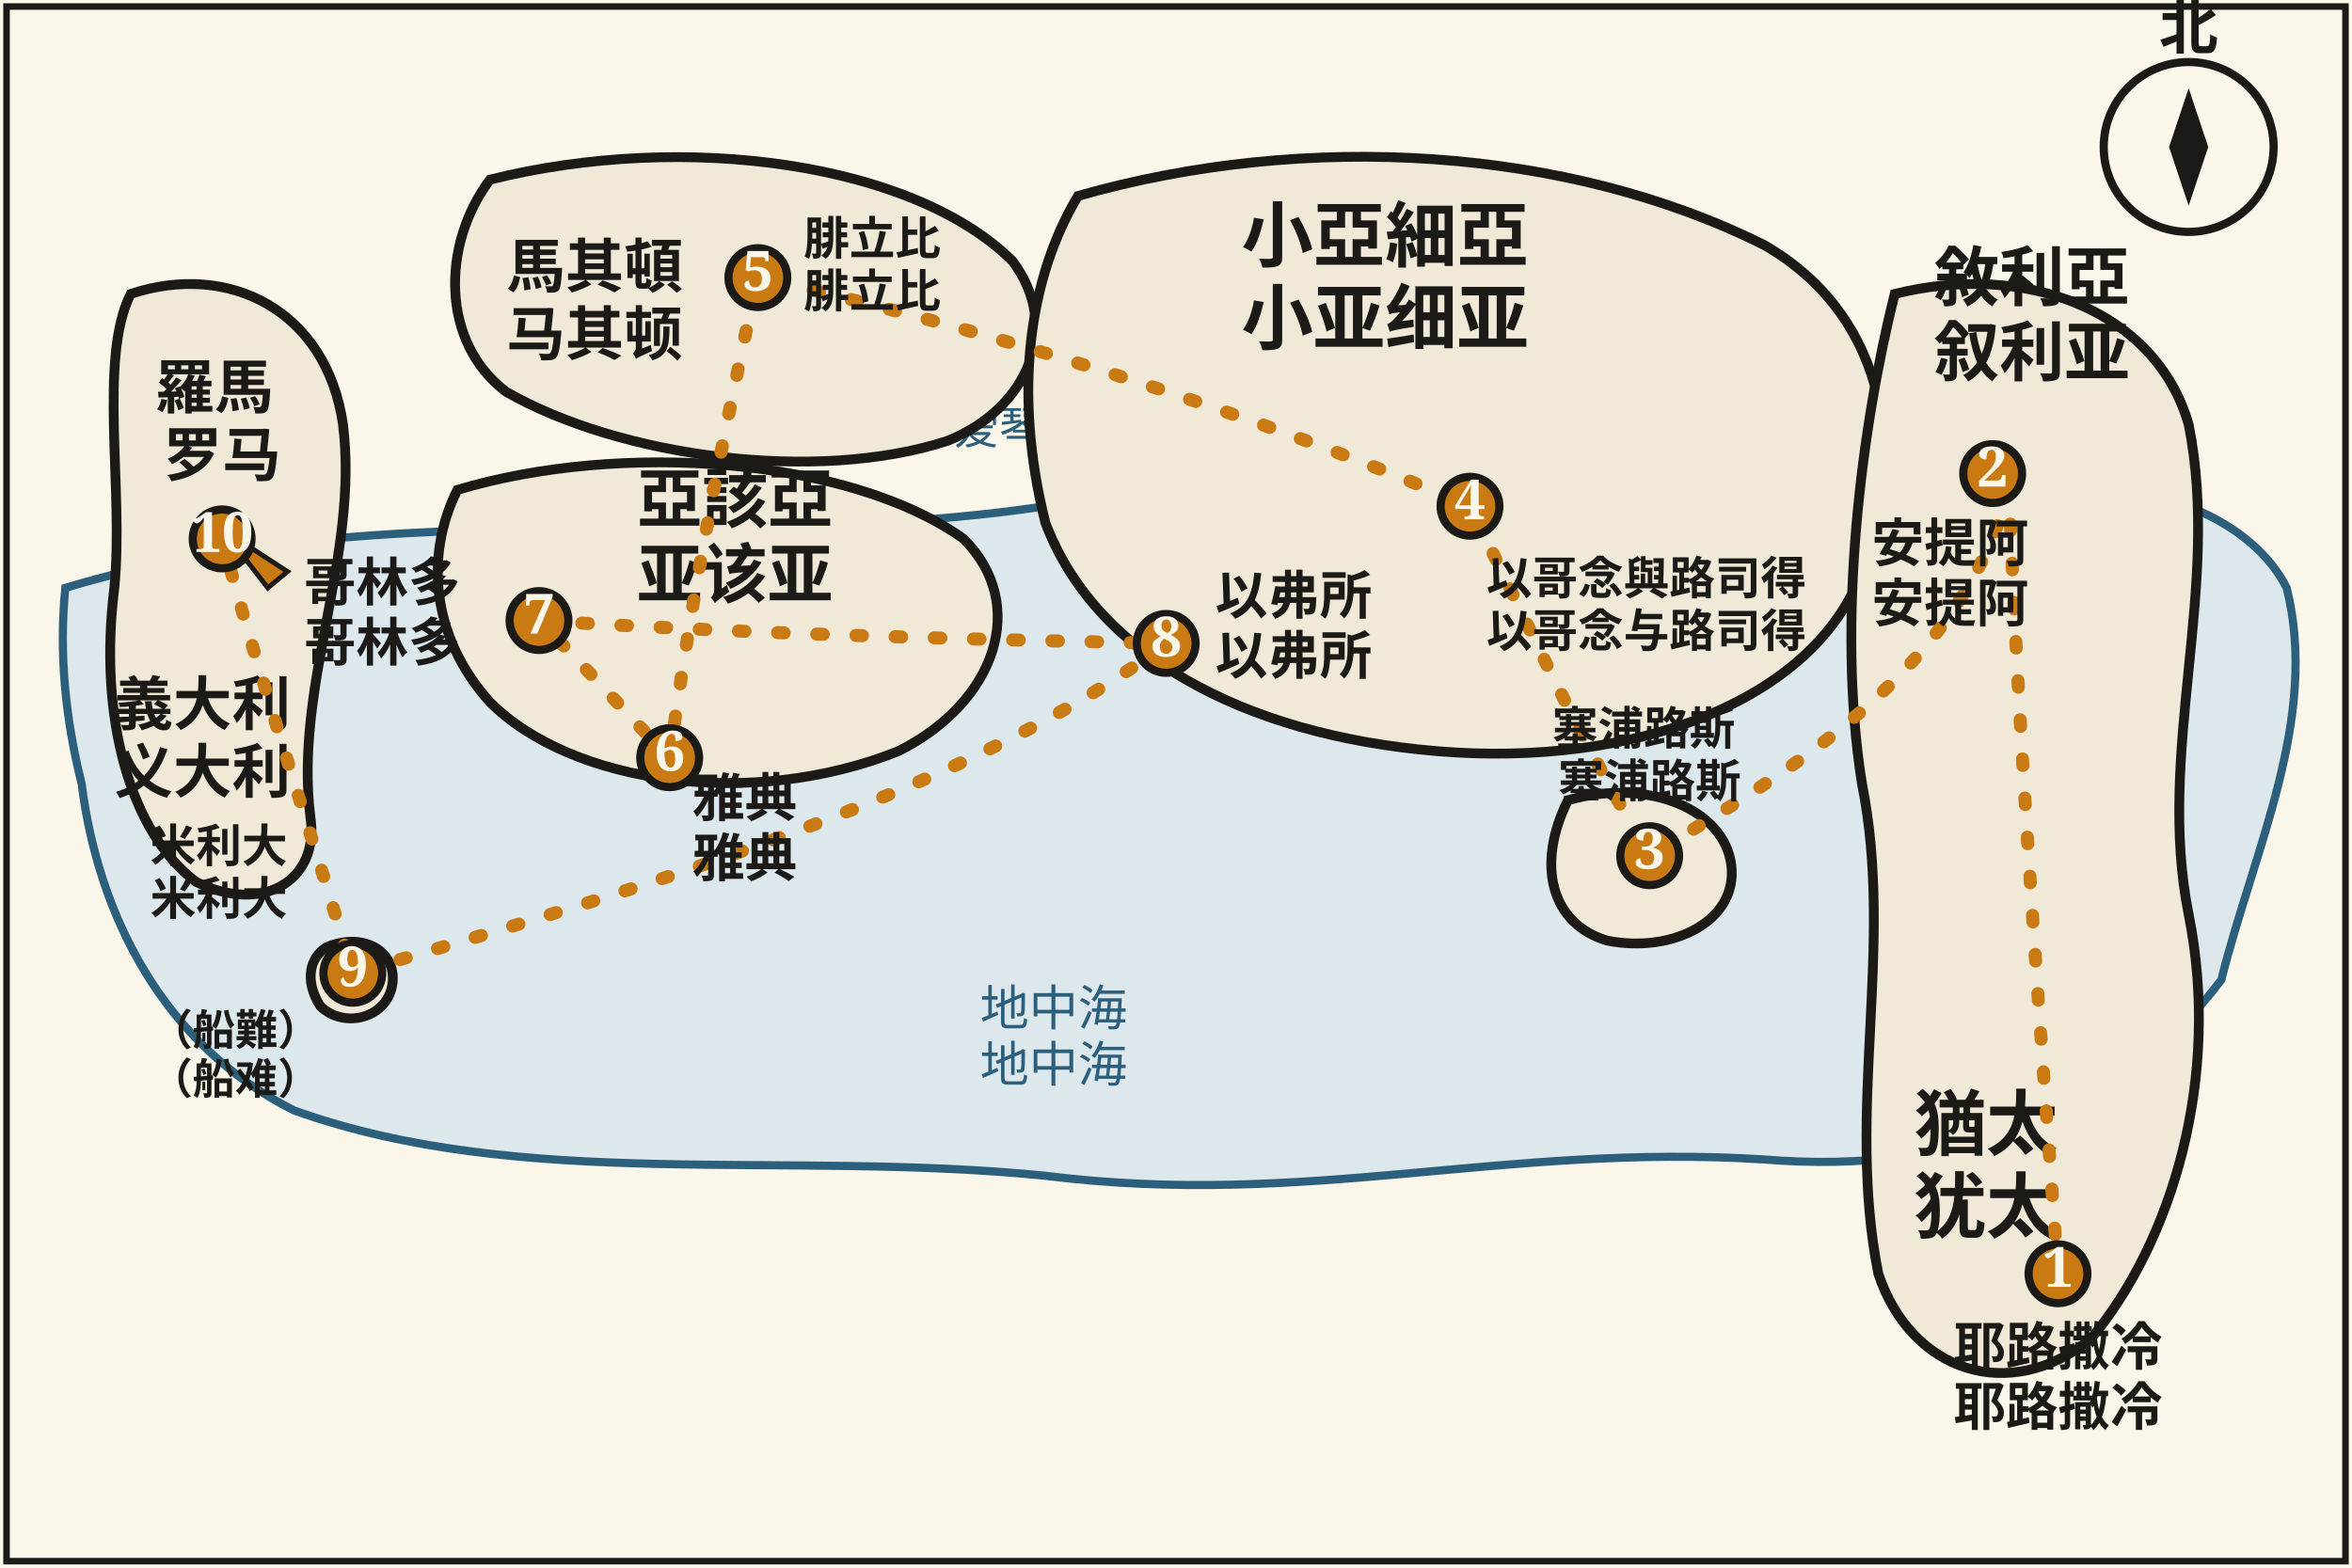
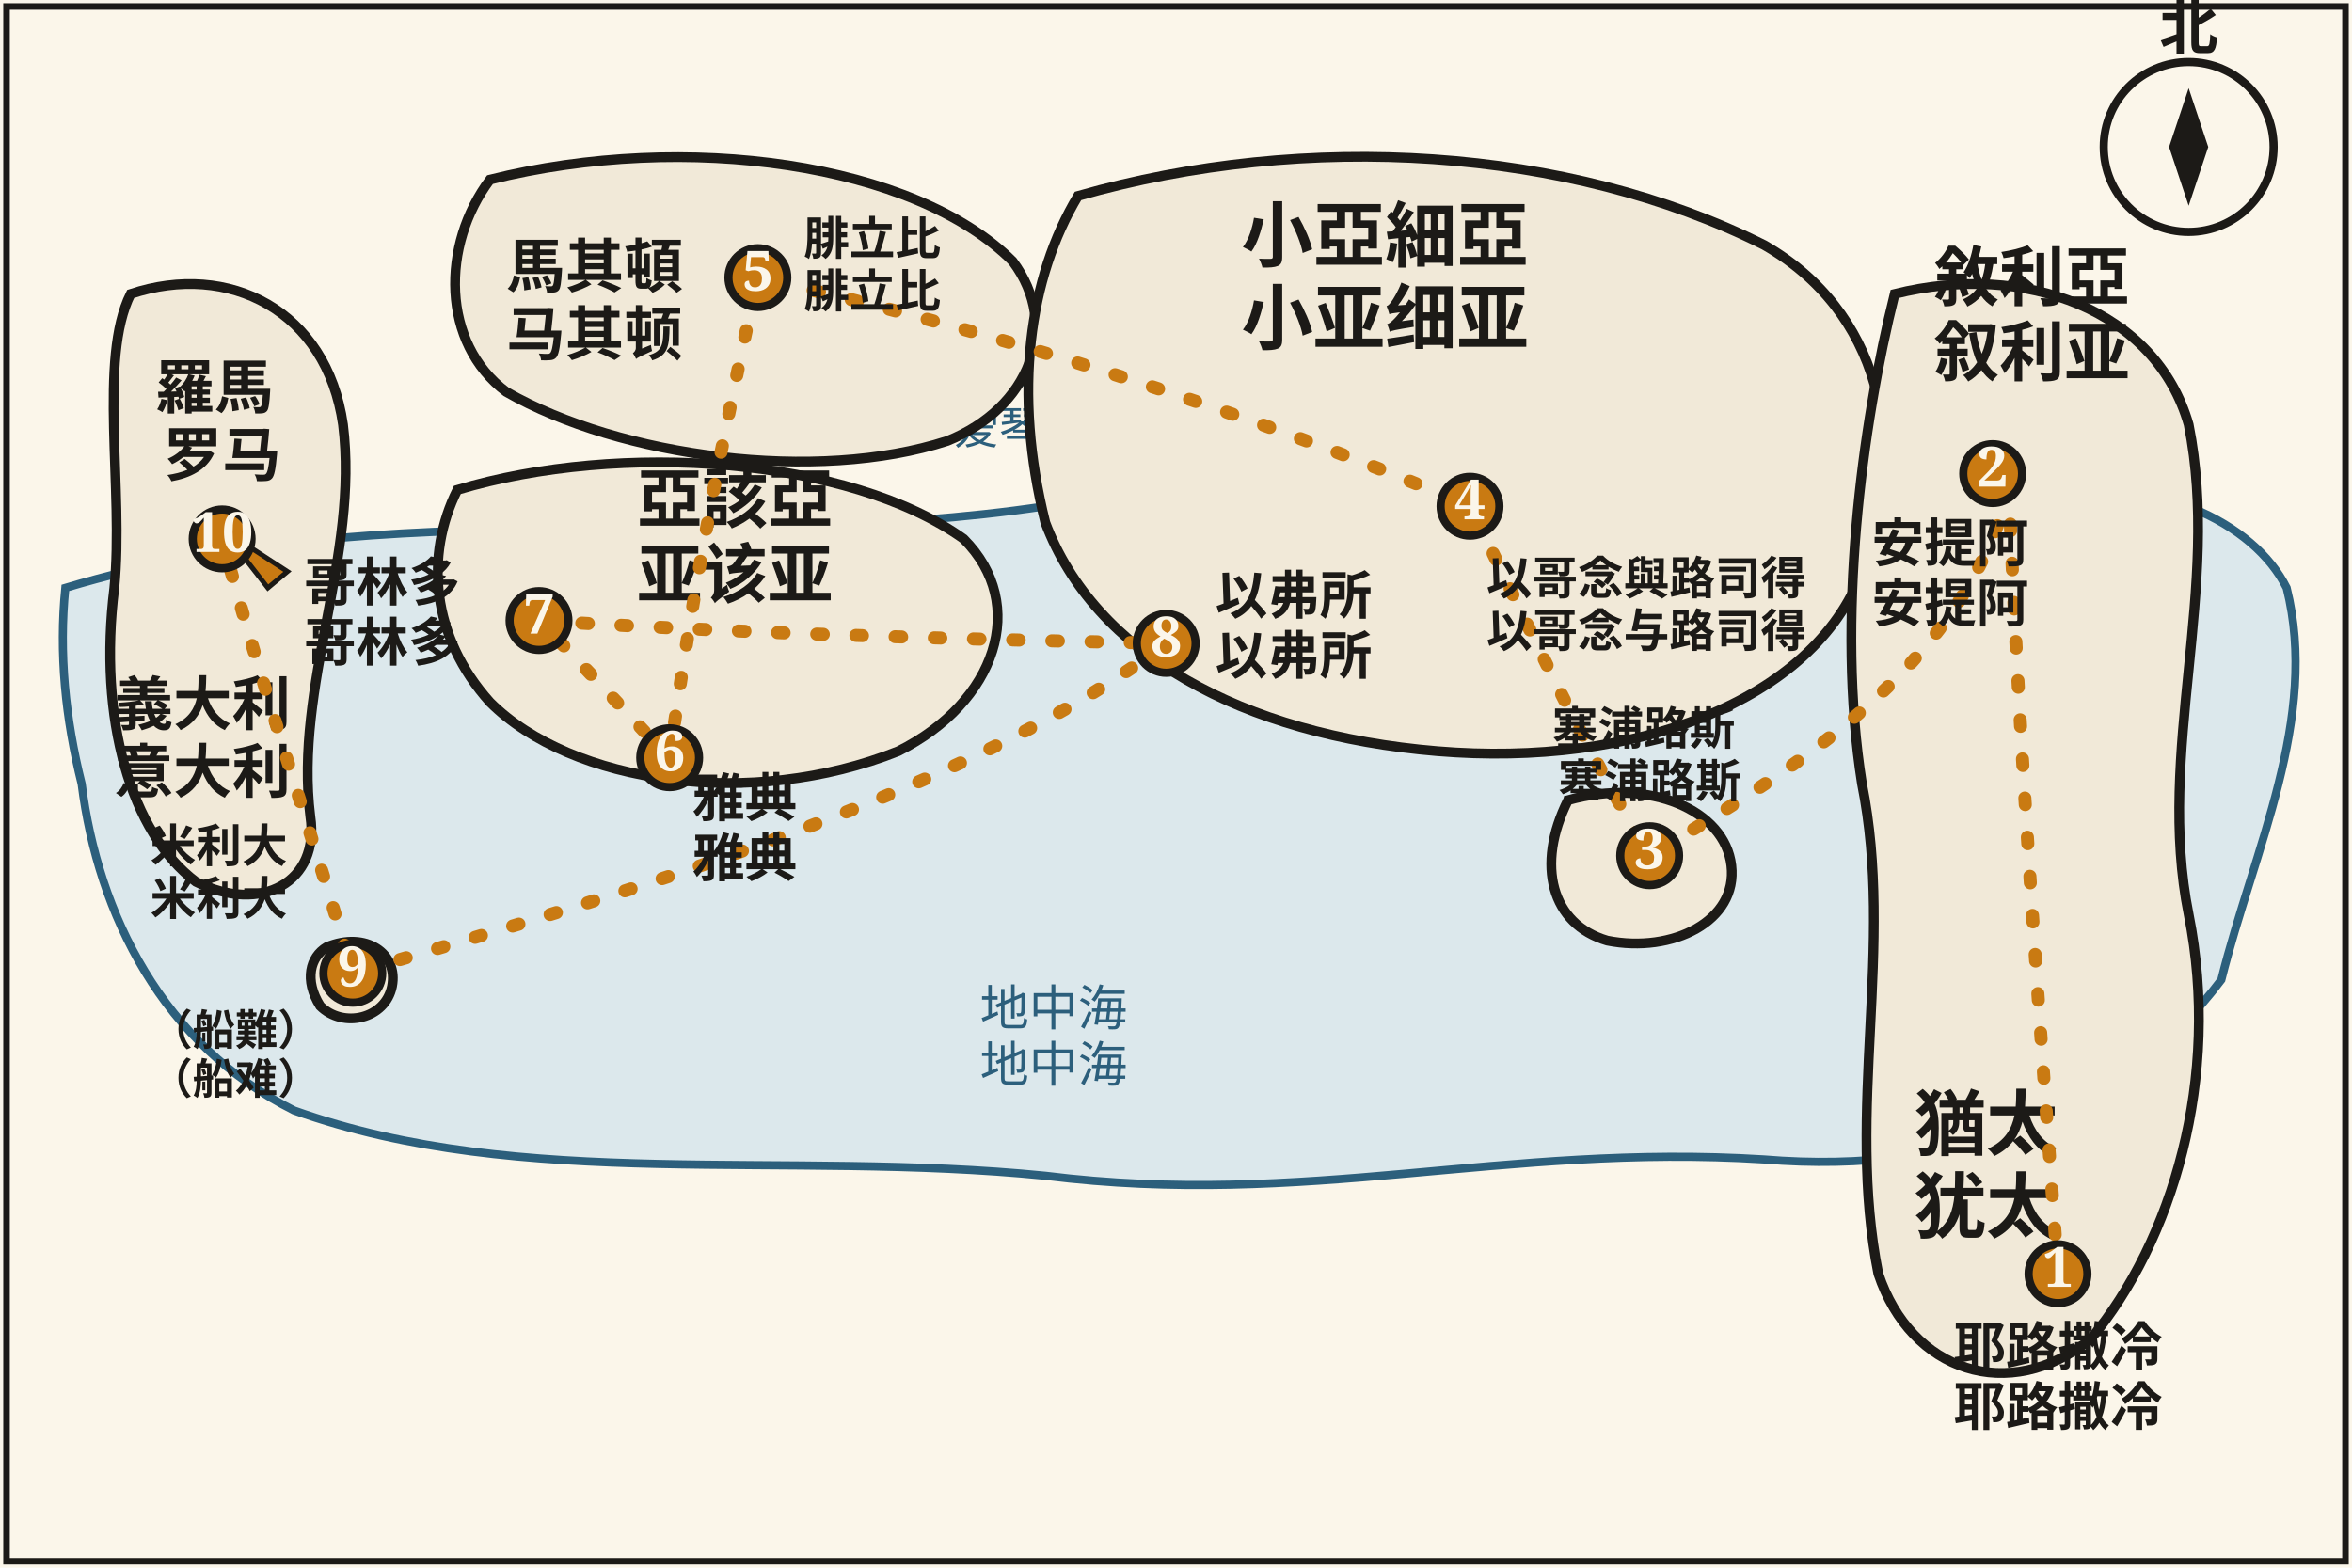
<svg xmlns="http://www.w3.org/2000/svg" viewBox="0 0 720 480" width="100%" height="480">
  <rect width="720" height="480" fill="#fbf6ea" />
  <path d="M20,180 C120,150 220,170 320,155 C420,140 520,160 620,150 C660,145 690,160 700,180 C710,220 690,260 680,300 C650,340 600,360 540,355 C460,350 400,370 320,360 C240,352 160,365 90,340 C50,320 30,280 25,240 C20,220 18,200 20,180 Z" fill="#dce8ec" stroke="#2c5f7c" stroke-width="2.5" />
  <text x="300" y="314" font-family="PingFang TC, PingFang SC, Microsoft YaHei, Heiti SC, sans-serif" font-size="15" fill="#2c5f7c">
    <tspan x="300" dy="0">地中海</tspan>
    <tspan x="300" dy="1.15em">地中海</tspan>
  </text>
  <text x="292" y="120" font-family="PingFang TC, PingFang SC, Microsoft YaHei, Heiti SC, sans-serif" font-size="14" fill="#2c5f7c">
    <tspan x="292" dy="0">愛琴海</tspan>
    <tspan x="292" dy="1.15em">爱琴海</tspan>
  </text>
  <path d="M40,90 C70,80 100,95 105,130 C110,170 90,210 95,250 C98,270 80,280 60,270 C40,255 30,220 35,180 C38,150 30,110 40,90 Z" fill="#f1e9d8" stroke="#1c1a17" stroke-width="3" />
  <text x="35" y="222" font-family="PingFang TC, PingFang SC, Microsoft YaHei, Heiti SC, sans-serif" font-weight="700" font-size="18" fill="#1c1a17">
    <tspan x="35" dy="0">義大利</tspan>
-     <tspan x="35" dy="1.15em">义大利</tspan>
+     <tspan x="35" dy="1.15em">意大利</tspan>
  </text>
  <path d="M100,290 C112,285 122,292 120,302 C118,312 105,315 98,308 C93,300 95,293 100,290 Z" fill="#f1e9d8" stroke="#1c1a17" stroke-width="3" />
  <path d="M150,55 C210,40 280,50 310,80 C325,100 315,125 290,135 C250,148 190,140 155,120 C135,105 135,75 150,55 Z" fill="#f1e9d8" stroke="#1c1a17" stroke-width="3" />
  <text x="155" y="88" font-family="PingFang TC, PingFang SC, Microsoft YaHei, Heiti SC, sans-serif" font-weight="700" font-size="18" fill="#1c1a17">
    <tspan x="155" dy="0">馬其頓</tspan>
    <tspan x="155" dy="1.15em">马其顿</tspan>
  </text>
  <path d="M140,150 C190,135 260,140 295,165 C315,185 305,215 275,230 C230,248 175,240 150,215 C132,195 130,170 140,150 Z" fill="#f1e9d8" stroke="#1c1a17" stroke-width="3" />
  <text x="195" y="160" font-family="PingFang TC, PingFang SC, Microsoft YaHei, Heiti SC, sans-serif" font-weight="700" font-size="20" fill="#1c1a17">
    <tspan x="195" dy="0">亞該亞</tspan>
    <tspan x="195" dy="1.15em">亚该亚</tspan>
  </text>
  <path d="M330,60 C400,40 480,45 540,75 C575,95 585,135 570,175 C555,215 500,235 440,230 C380,225 335,200 320,160 C310,120 315,85 330,60 Z" fill="#f1e9d8" stroke="#1c1a17" stroke-width="3" />
  <text x="380" y="80" font-family="PingFang TC, PingFang SC, Microsoft YaHei, Heiti SC, sans-serif" font-weight="700" font-size="22" fill="#1c1a17">
    <tspan x="380" dy="0">小亞細亞</tspan>
    <tspan x="380" dy="1.15em">小亚细亚</tspan>
  </text>
  <path d="M480,245 C505,238 528,248 530,265 C532,282 512,292 492,288 C475,283 470,265 480,245 Z" fill="#f1e9d8" stroke="#1c1a17" stroke-width="3" />
  <path d="M580,90 C620,80 660,95 670,130 C680,180 660,230 670,280 C680,330 665,380 640,410 C615,430 585,420 575,390 C565,340 580,290 570,240 C562,190 570,130 580,90 Z" fill="#f1e9d8" stroke="#1c1a17" stroke-width="3" />
  <text x="592" y="92" font-family="PingFang TC, PingFang SC, Microsoft YaHei, Heiti SC, sans-serif" font-weight="700" font-size="20" fill="#1c1a17">
    <tspan x="592" dy="0">敘利亞</tspan>
    <tspan x="592" dy="1.15em">叙利亚</tspan>
  </text>
  <text x="586" y="352" font-family="PingFang TC, PingFang SC, Microsoft YaHei, Heiti SC, sans-serif" font-weight="700" font-size="22" fill="#1c1a17">
    <tspan x="586" dy="0">猶太</tspan>
    <tspan x="586" dy="1.15em">犹太</tspan>
  </text>
  <path d="M630,390 C625,320 618,230 615,150 C600,205 550,235 505,262 C480,220 465,185 450,155 C380,125 300,100 232,85 C222,130 212,180 205,232 C195,222 180,205 165,190 C245,195 315,196 357,197 C300,240 205,270 108,298 C97,260 80,210 68,165" fill="none" stroke="#c97a12" stroke-width="4" stroke-dasharray="2,10" stroke-linecap="round" />
  <path d="M82,180 L68,162 L88,175 Z" fill="#c97a12" stroke="#1c1a17" stroke-width="1.5" />
  <circle cx="630" cy="390" r="9" fill="#c97a12" stroke="#1c1a17" stroke-width="2.5" />
  <text x="630" y="394" text-anchor="middle" font-family="Georgia, serif" font-weight="700" font-size="17" fill="#fbf6ea">1</text>
  <text x="598" y="418" font-family="PingFang TC, PingFang SC, Microsoft YaHei, Heiti SC, sans-serif" font-weight="700" font-size="16" fill="#1c1a17">
    <tspan x="598" dy="0">耶路撒冷</tspan>
    <tspan x="598" dy="1.15em">耶路撒冷</tspan>
  </text>
  <circle cx="610" cy="145" r="9" fill="#c97a12" stroke="#1c1a17" stroke-width="2.5" />
  <text x="610" y="149" text-anchor="middle" font-family="Georgia, serif" font-weight="700" font-size="17" fill="#fbf6ea">2</text>
  <text x="573" y="172" font-family="PingFang TC, PingFang SC, Microsoft YaHei, Heiti SC, sans-serif" font-weight="700" font-size="16" fill="#1c1a17">
    <tspan x="573" dy="0">安提阿</tspan>
    <tspan x="573" dy="1.15em">安提阿</tspan>
  </text>
  <circle cx="505" cy="262" r="9" fill="#c97a12" stroke="#1c1a17" stroke-width="2.5" />
  <text x="505" y="266" text-anchor="middle" font-family="Georgia, serif" font-weight="700" font-size="17" fill="#fbf6ea">3</text>
  <text x="505" y="228" text-anchor="middle" font-family="PingFang TC, PingFang SC, Microsoft YaHei, Heiti SC, sans-serif" font-weight="700" font-size="14" fill="#1c1a17">
    <tspan x="505" dy="0">塞浦路斯</tspan>
    <tspan x="505" dy="1.15em">塞浦路斯</tspan>
  </text>
  <circle cx="450" cy="155" r="9" fill="#c97a12" stroke="#1c1a17" stroke-width="2.5" />
  <text x="450" y="159" text-anchor="middle" font-family="Georgia, serif" font-weight="700" font-size="17" fill="#fbf6ea">4</text>
  <text x="455" y="182" font-family="PingFang TC, PingFang SC, Microsoft YaHei, Heiti SC, sans-serif" font-weight="700" font-size="14" fill="#1c1a17">
    <tspan x="455" dy="0">以哥念與路司得</tspan>
    <tspan x="455" dy="1.15em">以哥念与路司得</tspan>
  </text>
  <circle cx="232" cy="85" r="9" fill="#c97a12" stroke="#1c1a17" stroke-width="2.5" />
  <text x="232" y="89" text-anchor="middle" font-family="Georgia, serif" font-weight="700" font-size="17" fill="#fbf6ea">5</text>
  <text x="246" y="78" font-family="PingFang TC, PingFang SC, Microsoft YaHei, Heiti SC, sans-serif" font-weight="700" font-size="14" fill="#1c1a17">
    <tspan x="246" dy="0">腓立比</tspan>
    <tspan x="246" dy="1.15em">腓立比</tspan>
  </text>
  <circle cx="205" cy="232" r="9" fill="#c97a12" stroke="#1c1a17" stroke-width="2.5" />
  <text x="205" y="236" text-anchor="middle" font-family="Georgia, serif" font-weight="700" font-size="17" fill="#fbf6ea">6</text>
  <text x="212" y="250" font-family="PingFang TC, PingFang SC, Microsoft YaHei, Heiti SC, sans-serif" font-weight="700" font-size="16" fill="#1c1a17">
    <tspan x="212" dy="0">雅典</tspan>
    <tspan x="212" dy="1.15em">雅典</tspan>
  </text>
  <circle cx="165" cy="190" r="9" fill="#c97a12" stroke="#1c1a17" stroke-width="2.5" />
  <text x="165" y="194" text-anchor="middle" font-family="Georgia, serif" font-weight="700" font-size="17" fill="#fbf6ea">7</text>
  <text x="93" y="184" font-family="PingFang TC, PingFang SC, Microsoft YaHei, Heiti SC, sans-serif" font-weight="700" font-size="16" fill="#1c1a17">
    <tspan x="93" dy="0">哥林多</tspan>
    <tspan x="93" dy="1.15em">哥林多</tspan>
  </text>
  <circle cx="357" cy="197" r="9" fill="#c97a12" stroke="#1c1a17" stroke-width="2.5" />
  <text x="357" y="201" text-anchor="middle" font-family="Georgia, serif" font-weight="700" font-size="17" fill="#fbf6ea">8</text>
  <text x="372" y="188" font-family="PingFang TC, PingFang SC, Microsoft YaHei, Heiti SC, sans-serif" font-weight="700" font-size="16" fill="#1c1a17">
    <tspan x="372" dy="0">以弗所</tspan>
    <tspan x="372" dy="1.15em">以弗所</tspan>
  </text>
  <circle cx="108" cy="298" r="9" fill="#c97a12" stroke="#1c1a17" stroke-width="2.5" />
  <text x="108" y="302" text-anchor="middle" font-family="Georgia, serif" font-weight="700" font-size="17" fill="#fbf6ea">9</text>
  <text x="46" y="264" font-family="PingFang TC, PingFang SC, Microsoft YaHei, Heiti SC, sans-serif" font-weight="700" font-size="14" fill="#1c1a17">
    <tspan x="46" dy="0">米利大</tspan>
    <tspan x="46" dy="1.15em">米利大</tspan>
  </text>
  <text x="46" y="320" font-family="PingFang TC, PingFang SC, Microsoft YaHei, Heiti SC, sans-serif" font-weight="700" font-size="13" fill="#1c1a17">
    <tspan x="46" dy="0">（船難）</tspan>
    <tspan x="46" dy="1.15em">（船难）</tspan>
  </text>
  <circle cx="68" cy="165" r="9" fill="#c97a12" stroke="#1c1a17" stroke-width="2.5" />
  <text x="68" y="169" text-anchor="middle" font-family="Georgia, serif" font-weight="700" font-size="17" fill="#fbf6ea">10</text>
  <text x="68" y="125" text-anchor="middle" font-family="PingFang TC, PingFang SC, Microsoft YaHei, Heiti SC, sans-serif" font-weight="700" font-size="18" fill="#1c1a17">
    <tspan x="68" dy="0">羅馬</tspan>
    <tspan x="68" dy="1.15em">罗马</tspan>
  </text>
  <g transform="translate(670,45)">
    <circle r="26" fill="#fbf6ea" stroke="#1c1a17" stroke-width="2.5" />
    <path d="M0,-18 L6,0 L0,18 L-6,0 Z" fill="#1c1a17" />
    <text y="-30" font-family="PingFang TC, PingFang SC, Microsoft YaHei, Heiti SC, sans-serif" font-weight="700" font-size="18" fill="#1c1a17" text-anchor="middle">北</text>
  </g>
  <rect x="2" y="2" width="716" height="476" fill="none" stroke="#1c1a17" stroke-width="2" />
</svg>
